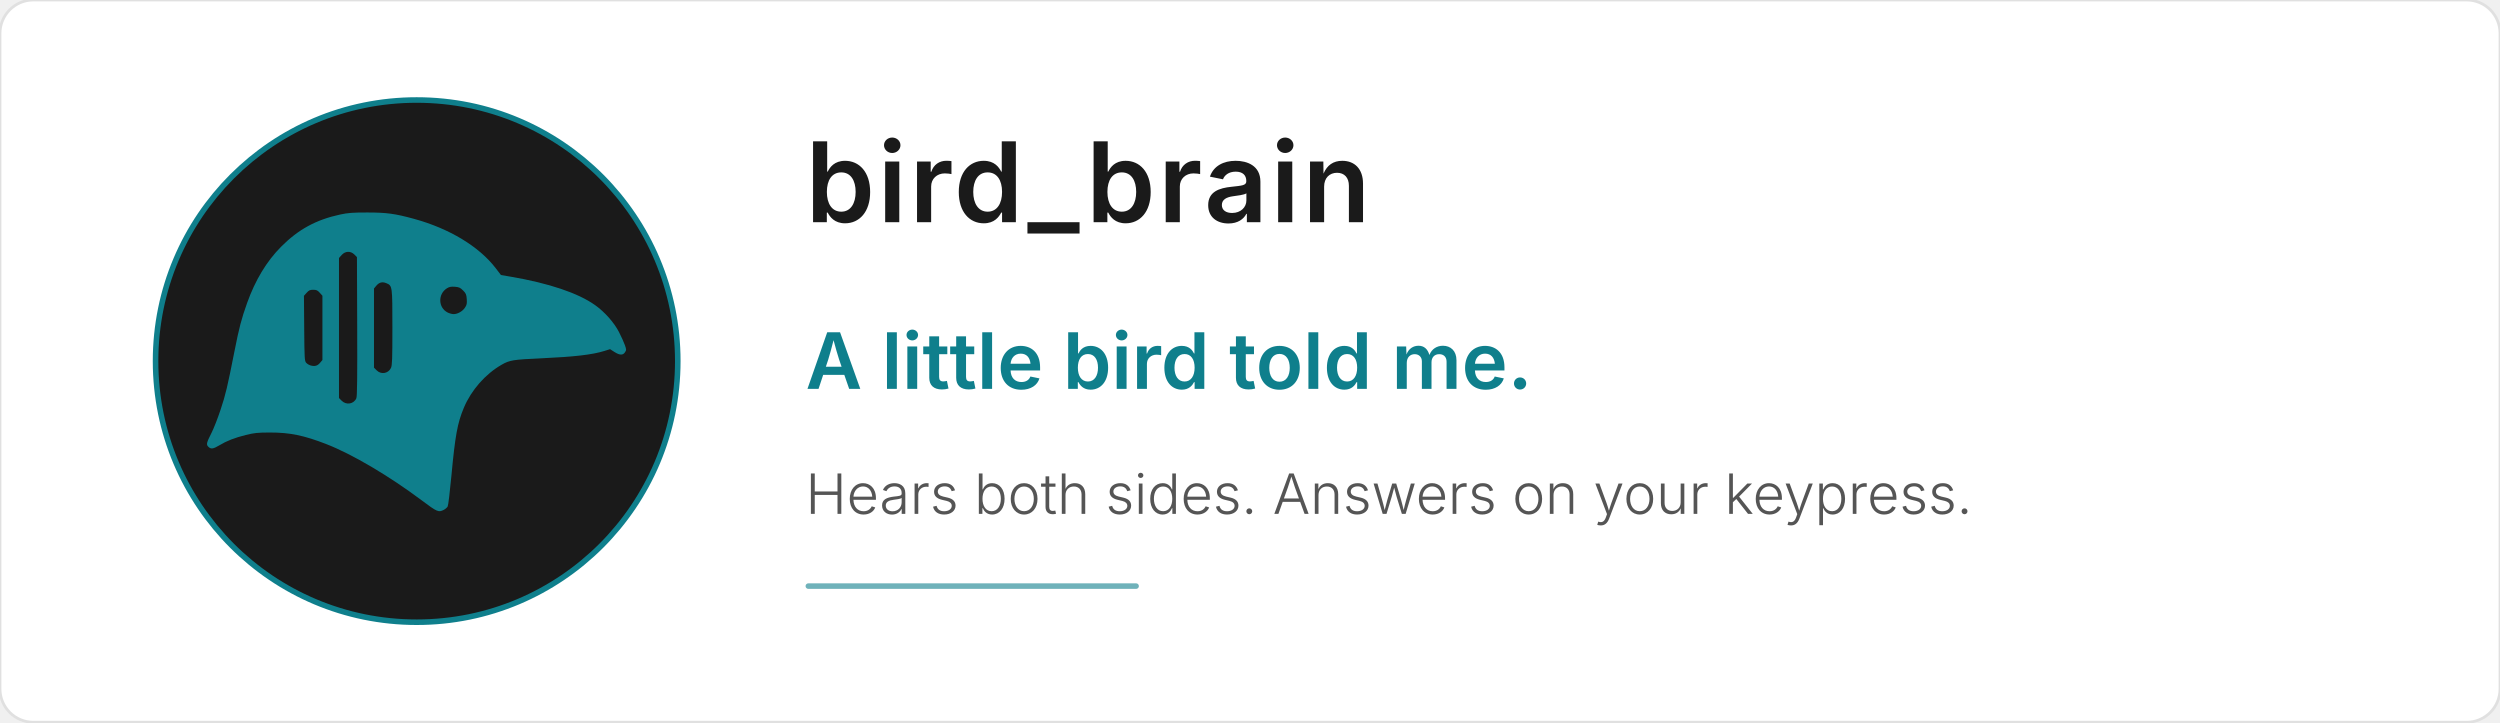
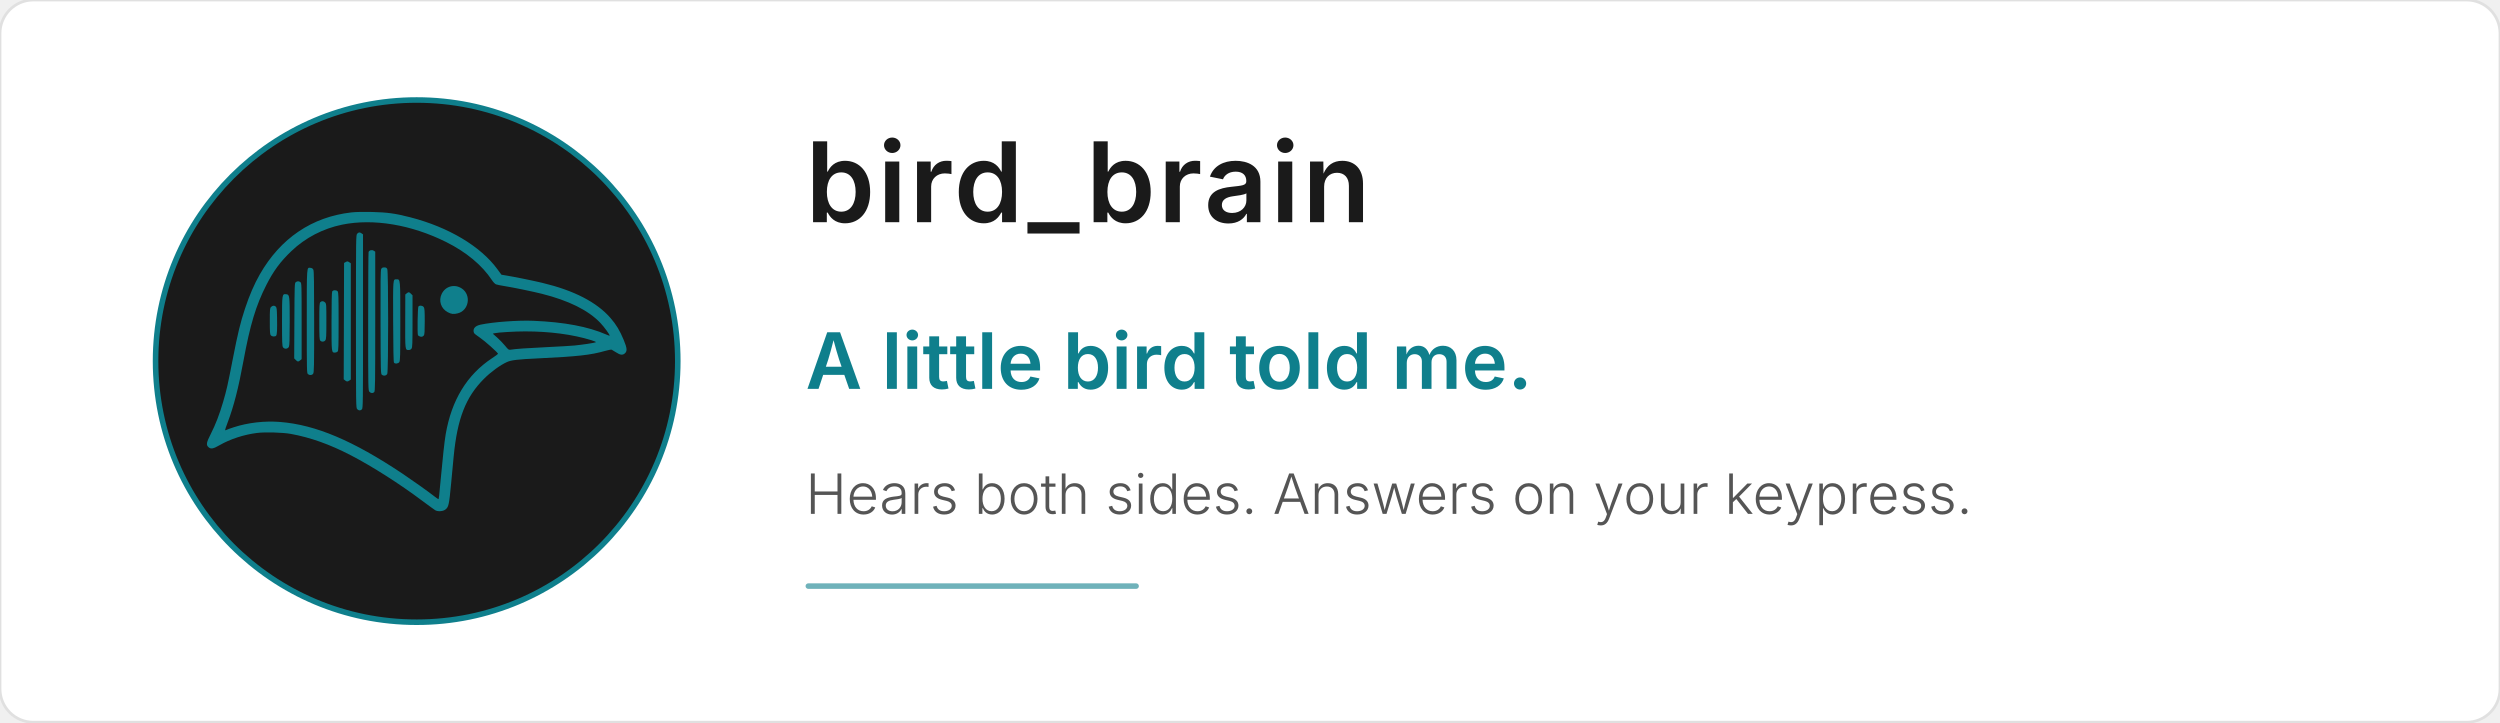
<svg xmlns="http://www.w3.org/2000/svg" viewBox="0 0 900 260" width="900" height="260">
  <rect width="900" height="260" rx="12" fill="#ffffff" />
  <rect width="900" height="260" rx="12" fill="none" stroke="#e0e0e0" stroke-width="1" />
  <g transform="translate(50, 30)">
    <circle cx="100" cy="100" r="94" fill="#1a1a1a" />
-     <g transform="translate(15.03,15.47) scale(0.33144)">
-       <path d="M286.02,416.49C287.63,415.66 289.45,414.03 290.07,412.87C290.69,411.71 292.49,396.89 294.07,379.93C298.18,335.83 300.65,322.30 307.63,305.69C315.67,286.53 330.99,269.09 348.66,258.97C357.41,253.97 360.67,253.44 391.50,252.01C427.94,250.33 447.08,248.10 460.24,244.00L466.44,242.07L471.06,245.04C476.85,248.75 480.38,248.87 482.65,245.42C484.24,242.99 484.23,242.54 482.53,237.67C481.53,234.83 478.66,228.45 476.13,223.50C470.92,213.29 460.70,201.75 450.26,194.29C431.82,181.13 399.99,170.41 358.21,163.29L347.92,161.54L342.35,154.27C324.20,130.57 291.97,111.07 253.49,100.52C232.79,94.84 223.61,93.60 202.50,93.61C186.68,93.61 181.79,93.99 173.27,95.82C147.06,101.48 127.74,112.03 109.00,130.92C93.32,146.73 81.03,167.12 72.16,192.00C65.98,209.36 63.58,218.52 58.52,244.11C50.69,283.68 48.97,290.94 43.35,307.91C40.37,316.94 35.97,328.19 33.58,332.91C28.05,343.81 27.63,345.63 30.07,348.07C32.81,350.81 35.44,350.48 41.87,346.60C50.05,341.66 58.64,338.30 70.79,335.28C80.04,332.99 83.61,332.62 97.00,332.60C118.63,332.57 133.84,335.70 158.32,345.21C186.30,356.09 226.30,379.67 261.58,406.09C278.88,419.05 280.08,419.56 286.02,416.49ZM174.92,298.08L172.00,295.15L172.00,219.09L172.00,143.03L174.90,139.79C178.81,135.41 184.66,135.20 188.75,139.30L191.50,142.04L191.77,217.27C191.97,272.48 191.73,293.24 190.88,295.29C188.23,301.69 179.98,303.13 174.92,298.08ZM212.92,265.08L210.00,262.15L210.00,219.15L210.00,176.15L212.50,173.19C215.65,169.44 219.04,168.57 223.43,170.40C229.98,173.14 230.00,173.30 230.00,218.55C230.00,253.17 229.77,259.68 228.45,262.46C225.54,268.60 217.76,269.91 212.92,265.08ZM141.42,259.83C139.72,259.39 137.47,258.08 136.42,256.91C134.62,254.92 134.48,252.67 134.21,219.45L133.93,184.11L136.86,180.83C139.30,178.10 140.51,177.55 144.00,177.55C147.48,177.55 148.70,178.10 151.10,180.79L154.00,184.03L154.00,218.94L154.00,253.85L151.51,256.80C148.70,260.15 145.90,260.99 141.42,259.83ZM290.02,202.25C279.68,197.05 279.24,182.22 289.24,175.94C291.76,174.35 293.71,173.98 297.82,174.28C302.34,174.62 303.69,175.22 306.75,178.29C309.91,181.44 310.42,182.63 310.77,187.70C311.11,192.55 310.79,194.07 308.82,197.00C306.11,201.01 300.86,204.00 296.50,204.00C294.85,204.00 291.93,203.21 290.02,202.25Z" fill="#0F7F8C" fill-rule="evenodd" />
+     <g transform="translate(14.96,36.76) scale(0.23144)">
+       <path d="M411.82,504.33C417.14,500.44 417.85,497.31 421.00,463.87C422.62,446.62 424.45,427.32 425.06,421.00C430.76,362.51 443.76,329.23 471.96,300.93C482.81,290.05 497.38,279.42 508.02,274.63C514.58,271.68 524.44,270.52 555.50,269.04C617.92,266.06 638.02,263.83 660.38,257.43C665.27,256.03 669.92,255.14 670.71,255.44C671.51,255.75 674.64,257.65 677.68,259.67C684.14,263.95 687.97,264.32 691.51,260.99C695.16,257.56 694.74,253.02 689.62,240.62C683.46,225.72 677.88,216.44 668.89,206.12C647.42,181.49 612.15,163.33 562.85,151.51C548.14,147.99 519.63,142.19 506.41,140.03L499.32,138.87L492.94,130.19C466.76,94.52 417.01,64.90 357.50,49.54C334.38,43.57 321.72,41.81 297.86,41.26C284.29,40.95 272.36,41.21 265.86,41.95C204.60,48.97 155.69,82.04 123.53,138.21C114.85,153.38 107.40,170.58 100.46,191.50C93.25,213.23 89.30,229.49 81.51,269.50C73.33,311.49 71.93,317.71 66.44,336.50C60.69,356.20 54.69,371.79 47.14,386.64C40.39,399.94 39.73,403.46 43.38,406.89C47.15,410.42 50.76,409.85 60.61,404.17C77.28,394.55 98.74,387.53 119.28,384.97C131.63,383.42 159.29,384.20 171.50,386.43C202.30,392.05 232.11,402.66 265.00,419.71C298.20,436.92 340.96,464.16 375.79,490.28C385.48,497.55 394.78,504.29 396.45,505.27C400.34,507.52 408.10,507.04 411.82,504.33ZM394.00,482.86C384.46,475.46 359.27,457.54 345.50,448.36C268.20,396.78 210.43,372.37 155.12,367.90C131.07,365.95 105.05,368.92 83.00,376.12C77.78,377.83 72.67,379.66 71.66,380.19C70.65,380.73 69.64,380.97 69.41,380.74C69.18,380.51 71.03,374.96 73.53,368.41C82.93,343.70 90.25,315.21 97.96,273.20C108.34,216.75 117.33,186.88 133.58,154.93C144.82,132.81 155.37,118.54 172.72,101.98C194.25,81.42 221.85,67.05 251.39,61.01C300.00,51.07 359.21,60.97 413.50,88.11C444.72,103.72 469.27,124.16 484.44,147.16C486.52,150.33 489.34,153.28 490.83,153.85C492.30,154.42 498.23,155.62 504.00,156.53C517.11,158.60 548.08,164.98 562.00,168.48C604.01,179.04 634.54,194.21 653.09,213.73C659.33,220.30 668.45,232.88 667.60,233.74C667.42,233.91 665.08,233.09 662.39,231.91C634.12,219.53 597.23,212.58 549.00,210.53C525.48,209.53 486.84,212.34 467.04,216.49C458.02,218.38 454.20,223.14 456.63,229.47C456.97,230.36 460.97,233.55 465.52,236.54C473.00,241.47 494.00,260.18 494.00,261.91C494.00,262.31 489.84,265.36 484.75,268.71C445.72,294.39 421.66,333.90 412.54,387.28C410.75,397.73 407.84,424.00 405.04,455.00C402.34,484.88 401.97,488.01 401.18,487.95C400.81,487.93 397.57,485.64 394.00,482.86ZM282.17,348.35C283.93,346.76 284.00,341.20 284.00,211.40L284.00,76.11L281.78,74.56C278.84,72.50 277.41,72.59 275.00,75.00C273.02,76.98 273.00,78.33 273.00,211.50C273.00,344.67 273.02,346.02 275.00,348.00C277.43,350.43 279.74,350.54 282.17,348.35ZM301.43,321.43C302.84,320.02 303.00,308.67 303.00,211.45L303.00,103.05L300.63,101.50C297.90,99.70 293.69,100.76 292.64,103.51C292.29,104.42 292.00,153.28 292.00,212.08C292.00,317.67 292.02,319.02 294.00,321.00C296.40,323.40 299.29,323.57 301.43,321.43ZM262.78,303.44L265.00,301.89L265.00,211.47L265.00,121.05L262.38,119.33C260.04,117.80 259.50,117.77 257.13,119.10L254.50,120.58L254.23,211.04L253.96,301.50L256.09,303.25C258.71,305.40 259.93,305.44 262.78,303.44ZM321.71,293.00C323.55,289.35 323.55,133.64 321.71,130.00C320.73,128.06 319.67,127.50 317.00,127.50C314.34,127.50 313.27,128.06 312.28,130.00C311.28,131.98 311.06,149.33 311.26,212.83C311.50,291.85 311.53,293.19 313.50,294.62C316.37,296.72 320.22,295.96 321.71,293.00ZM206.44,292.78C207.82,290.81 208.00,281.50 207.99,212.03C207.97,150.95 207.69,132.94 206.71,131.00C205.86,129.30 204.48,128.40 202.39,128.20C196.21,127.59 196.50,123.49 196.50,211.73C196.50,290.19 196.55,292.20 198.44,293.58C201.28,295.66 204.67,295.32 206.44,292.78ZM340.44,274.78C341.81,272.82 342.00,265.14 342.00,211.50C342.00,144.32 342.15,146.00 336.07,146.00C330.45,146.00 330.61,143.89 330.86,211.77C331.01,254.93 331.42,274.80 332.16,275.70C333.91,277.81 338.69,277.28 340.44,274.78ZM186.14,272.09L188.50,270.18L188.50,211.01C188.50,153.59 188.44,151.80 186.56,150.42C184.10,148.62 181.90,148.62 179.44,150.42C177.56,151.79 177.49,153.75 177.23,210.44L176.95,269.04L179.43,271.52C182.41,274.50 183.09,274.56 186.14,272.09ZM244.43,258.43C245.81,257.05 246.00,251.40 246.00,211.50C246.00,171.60 245.81,165.95 244.43,164.57C242.20,162.34 237.31,162.55 236.04,164.93C235.37,166.19 235.00,182.76 235.00,211.86C235.00,260.77 234.91,260.00 240.50,260.00C241.80,260.00 243.56,259.29 244.43,258.43ZM359.44,253.78C360.79,251.86 361.00,246.11 361.00,211.23L361.00,170.91L358.55,168.45C355.61,165.52 354.90,165.45 351.99,167.81L349.76,169.61L349.63,211.15C349.49,256.37 349.44,256.00 355.07,256.00C356.85,256.00 358.46,255.18 359.44,253.78ZM505.05,249.47C502.12,245.86 496.60,240.13 492.77,236.73L485.82,230.55L488.66,229.84C493.67,228.59 520.40,227.00 536.19,227.02C574.71,227.05 609.37,231.64 638.96,240.62C644.57,242.33 646.92,243.45 645.96,243.97C644.19,244.91 626.06,247.66 613.00,248.97C607.77,249.49 588.65,250.62 570.50,251.48C539.91,252.91 520.93,254.26 513.43,255.51C510.64,255.98 509.90,255.44 505.05,249.47ZM168.71,251.00C169.66,249.13 169.97,239.24 169.97,211.50C169.97,170.70 169.84,169.73 164.32,169.19C158.06,168.58 158.00,168.96 158.00,211.50C158.00,244.73 158.20,249.84 159.60,251.83C161.80,254.97 166.95,254.50 168.71,251.00ZM225.44,240.78C226.76,238.90 227.00,234.35 227.00,211.28C227.00,185.33 226.90,183.90 225.00,182.00C222.60,179.60 219.71,179.43 217.57,181.57C216.22,182.93 216.00,187.05 216.00,211.50C216.00,235.95 216.22,240.07 217.57,241.43C219.83,243.68 223.63,243.37 225.44,240.78ZM378.75,233.17C379.66,232.04 380.00,226.11 380.00,211.53C380.00,194.97 379.73,191.05 378.44,189.22C376.70,186.74 371.92,186.19 370.18,188.28C368.95,189.76 368.29,231.05 369.47,232.94C370.47,234.56 374.16,235.85 376.00,235.23C376.82,234.95 378.06,234.02 378.75,233.17ZM148.92,233.60C150.26,231.98 150.60,224.40 150.25,204.32C150.05,193.01 149.68,189.83 148.43,188.57C146.29,186.43 143.40,186.60 141.00,189.00C139.13,190.87 139.00,192.33 139.00,211.17C139.00,228.54 139.23,231.60 140.65,233.17C142.62,235.34 147.27,235.58 148.92,233.60ZM431.44,198.91C448.74,194.56 452.71,170.49 437.80,160.39C426.58,152.81 412.30,156.55 406.39,168.64C401.15,179.35 405.23,191.64 415.88,197.21C421.69,200.24 424.80,200.58 431.44,198.91Z" fill="#0F7F8C" fill-rule="evenodd" />
    </g>
    <circle cx="100" cy="100" r="94" stroke="#0F7F8C" stroke-width="2" fill="none" />
  </g>
  <text x="290" y="80" font-family="Inter, Helvetica, Arial, sans-serif" font-weight="600" font-size="40" fill="#1a1a1a" letter-spacing="1">bird_brain</text>
  <text x="290" y="140" font-family="Inter, Helvetica, Arial, sans-serif" font-weight="600" font-size="28" fill="#0F7F8C">A little bird told me.</text>
  <text x="290" y="185" font-family="Inter, Helvetica, Arial, sans-serif" font-weight="300" font-size="20" fill="#555555">Hears both sides. Answers on your keypress.</text>
  <rect x="290" y="210" width="120" height="2" rx="1" fill="#0F7F8C" opacity="0.6" />
</svg>
